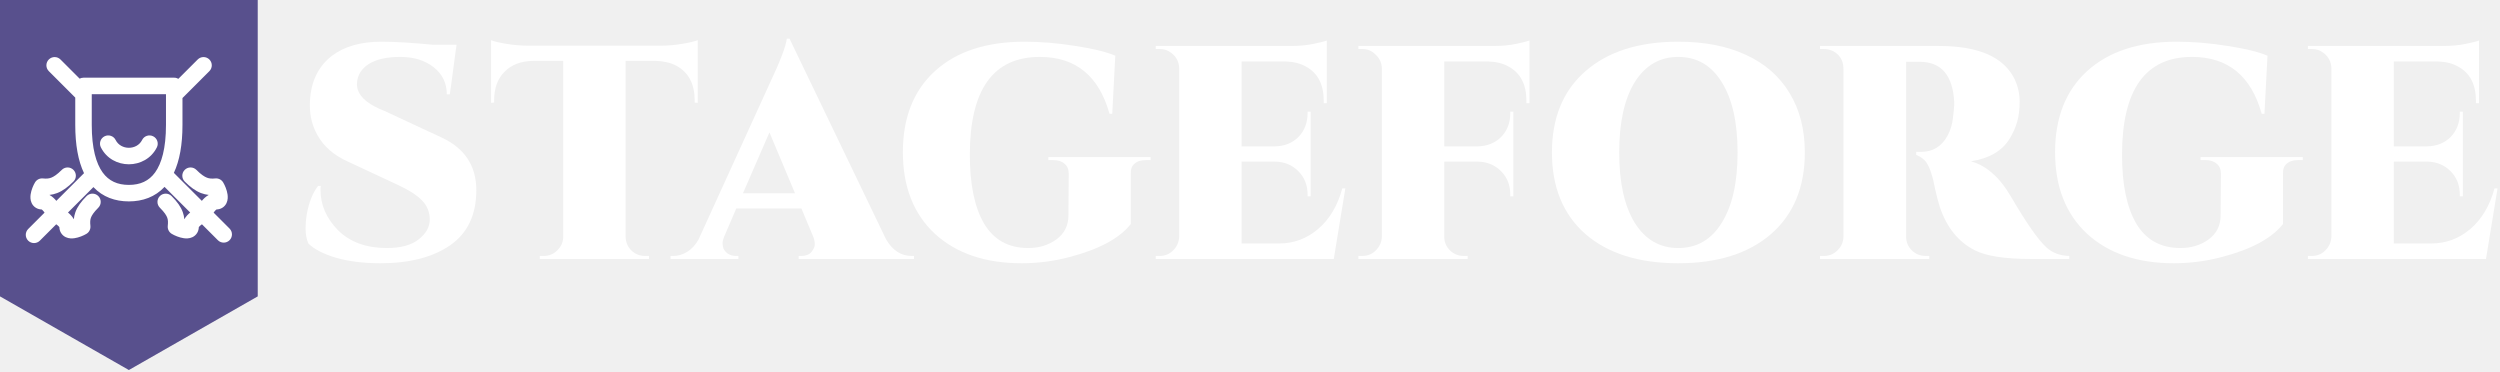
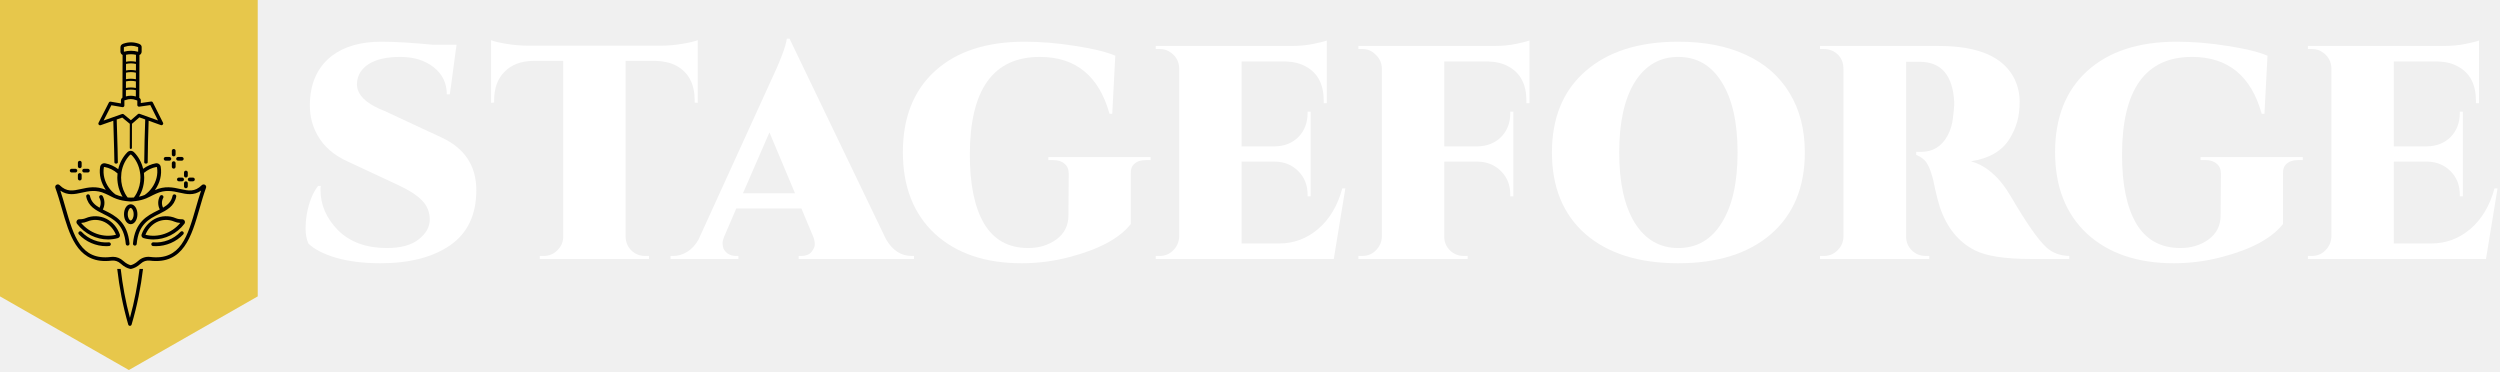
<svg xmlns="http://www.w3.org/2000/svg" width="679" height="101" viewBox="0 0 679 101" fill="none">
  <path d="M627.914 69.515C629.347 69.515 630.559 69.019 631.551 68.027C632.598 66.98 633.149 65.74 633.204 64.308V18.517C633.149 16.754 632.405 15.349 630.973 14.302C630.091 13.641 629.071 13.31 627.914 13.31H626.84V12.484H663.455C665.825 12.484 667.919 12.291 669.737 11.905C671.611 11.519 672.795 11.216 673.291 10.996V28.023H672.465V27.361C672.465 22.953 670.867 19.867 667.671 18.104C666.128 17.223 664.282 16.754 662.133 16.699H650.148V39.76H659.157C661.802 39.704 663.951 38.85 665.604 37.197C667.258 35.489 668.084 33.312 668.084 30.668V30.337H668.911V53.315H668.084V52.901C668.084 50.312 667.258 48.19 665.604 46.537C663.951 44.829 661.83 43.947 659.24 43.892H650.148V66.126H660.315C664.337 66.126 667.891 64.804 670.977 62.159C674.063 59.514 676.239 55.849 677.507 51.166H678.333L675.192 70.341H626.84V69.515H627.914Z" fill="white" />
  <path d="M590.395 71.499C580.531 71.499 572.679 68.826 566.838 63.481C561.053 58.081 558.16 50.697 558.16 41.33C558.16 31.907 561.08 24.551 566.921 19.261C572.762 13.971 580.862 11.326 591.221 11.326C595.685 11.326 600.286 11.712 605.024 12.484C609.763 13.2 613.372 14.082 615.852 15.129L615.026 30.916H614.282C611.416 20.611 605.107 15.459 595.354 15.459C582.68 15.459 576.344 24.331 576.344 42.074C576.344 50.119 577.638 56.345 580.228 60.754C582.873 65.162 586.868 67.366 592.213 67.366C595.134 67.366 597.668 66.594 599.817 65.052C602.021 63.454 603.123 61.277 603.123 58.522L603.206 47.198C603.206 45.986 602.82 45.077 602.049 44.471C601.333 43.809 600.313 43.479 598.991 43.479H597.668V42.652H625.44V43.479H624.2C622.823 43.479 621.776 43.809 621.059 44.471C620.343 45.077 620.012 45.986 620.067 47.198V60.836C616.982 64.749 611.389 67.752 603.289 69.846C599.101 70.948 594.803 71.499 590.395 71.499Z" fill="white" />
  <path d="M547.211 21.576C548.093 23.504 548.534 25.515 548.534 27.609C548.534 29.648 548.313 31.466 547.872 33.065C547.432 34.607 546.743 36.15 545.806 37.693C543.767 40.999 540.268 43.038 535.309 43.809C537.458 44.416 539.387 45.49 541.095 47.033C542.913 48.576 544.621 50.725 546.219 53.48C550.352 60.533 553.52 65.079 555.725 67.118C557.378 68.661 559.472 69.46 562.006 69.515V70.341H551.675C544.511 70.341 539.387 69.542 536.301 67.945C531.893 65.685 528.752 61.8 526.878 56.29C526.382 54.692 525.942 53.012 525.556 51.248C525.225 49.485 524.922 48.218 524.647 47.446C524.426 46.62 524.151 45.876 523.82 45.215C523.49 44.498 523.131 43.947 522.746 43.562C522.084 42.9 521.313 42.404 520.431 42.074V41.247H521.754C524.95 41.247 527.347 39.787 528.945 36.867C529.771 35.324 530.267 33.671 530.433 31.907C530.653 30.089 530.763 28.959 530.763 28.519C530.763 28.078 530.763 27.802 530.763 27.692C530.377 20.419 527.237 16.782 521.341 16.782H517.704V64.308C517.704 65.74 518.227 66.98 519.274 68.027C520.321 69.019 521.561 69.515 522.994 69.515H523.985V70.341H494.313V69.515H495.387C496.82 69.515 498.032 69.019 499.024 68.027C500.071 67.035 500.622 65.823 500.677 64.39V18.517C500.622 16.479 499.74 14.963 498.032 13.972C497.206 13.531 496.324 13.31 495.387 13.31H494.313V12.484H526.63C537.431 12.484 544.291 15.514 547.211 21.576Z" fill="white" />
  <path d="M455.808 11.326C462.916 11.326 469.032 12.511 474.157 14.881C479.336 17.25 483.304 20.721 486.059 25.295C488.814 29.813 490.192 35.186 490.192 41.413C490.192 50.835 487.133 58.219 481.017 63.564C474.901 68.854 466.498 71.499 455.808 71.499C445.118 71.499 436.715 68.854 430.598 63.564C424.537 58.219 421.506 50.835 421.506 41.413C421.506 31.99 424.537 24.634 430.598 19.344C436.715 13.999 445.118 11.326 455.808 11.326ZM443.988 60.506C446.853 65.079 450.793 67.366 455.808 67.366C460.877 67.366 464.817 65.079 467.627 60.506C470.492 55.932 471.925 49.568 471.925 41.413C471.925 33.257 470.492 26.893 467.627 22.32C464.817 17.746 460.877 15.459 455.808 15.459C450.793 15.459 446.853 17.746 443.988 22.32C441.178 26.893 439.773 33.257 439.773 41.413C439.773 49.568 441.178 55.932 443.988 60.506Z" fill="white" />
  <path d="M392.258 16.699V39.76H401.268C403.913 39.704 406.062 38.85 407.715 37.197C409.368 35.489 410.194 33.34 410.194 30.75V30.337H411.021V53.315H410.194V52.901C410.194 50.312 409.368 48.19 407.715 46.537C406.062 44.829 403.94 43.947 401.35 43.892H392.258V64.308C392.258 65.74 392.782 66.98 393.829 68.027C394.876 69.019 396.116 69.515 397.548 69.515H398.623V70.341H368.95V69.515H370.025C371.457 69.515 372.669 69.019 373.661 68.027C374.708 66.98 375.259 65.74 375.314 64.308V18.517C375.259 17.085 374.708 15.873 373.661 14.881C372.669 13.834 371.457 13.31 370.025 13.31H368.95V12.484H405.566C407.935 12.484 410.029 12.291 411.847 11.905C413.666 11.519 414.851 11.216 415.402 10.996V28.023H414.575V27.361C414.575 22.953 412.977 19.867 409.781 18.104C408.238 17.223 406.392 16.754 404.243 16.699H392.258Z" fill="white" />
  <path d="M314.976 69.515C316.408 69.515 317.621 69.019 318.613 68.027C319.66 66.98 320.211 65.74 320.266 64.308V18.517C320.211 16.754 319.467 15.349 318.034 14.302C317.152 13.641 316.133 13.31 314.976 13.31H313.901V12.484H350.517C352.886 12.484 354.98 12.291 356.799 11.905C358.672 11.519 359.857 11.216 360.353 10.996V28.023H359.526V27.361C359.526 22.953 357.928 19.867 354.732 18.104C353.189 17.223 351.344 16.754 349.195 16.699H337.21V39.76H346.219C348.864 39.704 351.013 38.85 352.666 37.197C354.319 35.489 355.146 33.312 355.146 30.668V30.337H355.972V53.315H355.146V52.901C355.146 50.312 354.319 48.19 352.666 46.537C351.013 44.829 348.891 43.947 346.302 43.892H337.21V66.126H347.376C351.399 66.126 354.953 64.804 358.038 62.159C361.124 59.514 363.301 55.849 364.568 51.166H365.395L362.254 70.341H313.901V69.515H314.976Z" fill="white" />
  <path d="M277.456 71.499C267.593 71.499 259.741 68.826 253.9 63.481C248.114 58.081 245.221 50.697 245.221 41.33C245.221 31.907 248.142 24.551 253.982 19.261C259.823 13.971 267.923 11.326 278.283 11.326C282.746 11.326 287.347 11.712 292.086 12.484C296.825 13.2 300.434 14.082 302.913 15.129L302.087 30.916H301.343C298.478 20.611 292.168 15.459 282.415 15.459C269.742 15.459 263.405 24.331 263.405 42.074C263.405 50.119 264.7 56.345 267.29 60.754C269.935 65.162 273.93 67.366 279.274 67.366C282.195 67.366 284.73 66.594 286.879 65.052C289.083 63.454 290.185 61.277 290.185 58.522L290.267 47.198C290.267 45.986 289.882 45.077 289.11 44.471C288.394 43.809 287.375 43.479 286.052 43.479H284.73V42.652H312.501V43.479H311.262C309.884 43.479 308.837 43.809 308.121 44.471C307.404 45.077 307.074 45.986 307.129 47.198V60.836C304.043 64.749 298.45 67.752 290.35 69.846C286.162 70.948 281.864 71.499 277.456 71.499Z" fill="white" />
  <path d="M247.581 69.515H248.242V70.341H216.916V69.515H217.66C218.872 69.515 219.781 69.157 220.388 68.44C220.994 67.669 221.297 66.98 221.297 66.374C221.297 65.713 221.159 65.024 220.883 64.308L217.66 56.621H199.972L196.666 64.308C196.39 65.024 196.253 65.603 196.253 66.043C196.253 66.484 196.335 66.98 196.501 67.531C196.721 68.027 197.134 68.496 197.74 68.936C198.402 69.322 199.09 69.515 199.807 69.515H200.551V70.341H182.119V69.515H182.863C184.13 69.515 185.37 69.157 186.582 68.44C187.849 67.669 188.896 66.539 189.723 65.052L208.981 22.815C211.902 16.644 213.472 12.539 213.693 10.5H214.436L240.638 64.969C242.401 67.999 244.715 69.515 247.581 69.515ZM201.79 52.488H215.924L208.981 35.957L201.79 52.488Z" fill="white" />
  <path d="M169.913 16.534V64.39C169.968 65.823 170.492 67.035 171.484 68.027C172.531 69.019 173.77 69.515 175.203 69.515H176.277V70.341H146.605V69.515H147.679C149.112 69.515 150.324 69.019 151.316 68.027C152.363 67.035 152.914 65.851 152.969 64.473V16.534H144.786C141.48 16.589 138.89 17.581 137.017 19.509C135.143 21.383 134.207 23.973 134.207 27.279V27.857L133.38 27.94V10.913C134.152 11.244 135.529 11.575 137.513 11.905C139.552 12.236 141.425 12.401 143.133 12.401H179.749C181.457 12.401 183.303 12.236 185.287 11.905C187.27 11.575 188.676 11.244 189.502 10.913V27.94L188.676 27.857V27.279C188.676 22.815 187.022 19.675 183.716 17.856C182.118 17.03 180.217 16.589 178.013 16.534H169.913Z" fill="white" />
  <path d="M129.369 51.662C129.369 58.329 126.999 63.316 122.261 66.622C117.522 69.873 111.213 71.499 103.333 71.499C98.759 71.499 94.737 71.003 91.265 70.011C87.794 68.964 85.287 67.669 83.744 66.126C83.248 64.914 83 63.619 83 62.241C83 60.809 83.11 59.431 83.331 58.109C83.937 54.858 84.956 52.323 86.389 50.505H87.133C87.078 50.835 87.05 51.193 87.05 51.579C87.05 55.657 88.648 59.321 91.844 62.572C95.095 65.768 99.503 67.366 105.069 67.366C108.816 67.366 111.681 66.594 113.665 65.052C115.703 63.454 116.723 61.663 116.723 59.679C116.723 57.64 116.034 55.904 114.656 54.472C113.279 53.039 111.047 51.606 107.961 50.174L94.489 43.892C90.687 42.184 87.932 39.787 86.224 36.701C84.846 34.277 84.157 31.604 84.157 28.684C84.157 22.733 86.168 18.214 90.191 15.129C93.552 12.594 98.016 11.326 103.581 11.326C107.218 11.326 111.874 11.602 117.549 12.153H123.996L122.178 25.626H121.351C121.351 22.595 120.167 20.143 117.797 18.269C115.428 16.396 112.397 15.459 108.705 15.459C105.069 15.459 102.231 16.093 100.192 17.36C98.208 18.628 97.134 20.308 96.969 22.402C96.748 24.992 98.401 27.196 101.928 29.015C102.534 29.345 103.333 29.703 104.325 30.089L119.781 37.28C126.173 40.2 129.369 44.994 129.369 51.662Z" fill="white" />
-   <path d="M0 80.5V0H70V80.5L35 100.5L0 80.5Z" fill="#58508D" />
-   <path d="M53.696 16.156C54.571 15.281 55.989 15.281 56.864 16.156C57.739 17.031 57.739 18.448 56.864 19.323L49.56 26.627V33.929C49.56 39.286 48.784 43.627 47.22 46.952L54.82 54.553C55.226 54.057 55.855 53.395 56.693 52.94C56.013 52.869 55.314 52.715 54.589 52.435C53.095 51.857 51.689 50.823 50.171 49.305C49.297 48.43 49.297 47.012 50.171 46.138C51.046 45.263 52.464 45.262 53.339 46.137C54.622 47.42 55.515 47.989 56.204 48.256C56.852 48.506 57.499 48.56 58.466 48.464C59.328 48.378 60.163 48.797 60.609 49.54C61.07 50.308 61.623 51.58 61.799 52.79C61.881 53.357 61.939 54.281 61.519 55.163C61.285 55.653 60.904 56.126 60.343 56.459C59.833 56.761 59.294 56.876 58.804 56.892C58.795 56.897 58.784 56.904 58.772 56.912C58.649 56.996 58.469 57.161 58.251 57.435C58.17 57.536 58.093 57.642 58.018 57.75L62.344 62.076C63.218 62.951 63.218 64.369 62.344 65.244C61.469 66.118 60.051 66.119 59.177 65.244L54.85 60.917C54.742 60.991 54.638 61.069 54.537 61.149C54.265 61.366 54.1 61.546 54.017 61.667C54.008 61.68 54.001 61.691 53.995 61.7C53.98 62.191 53.865 62.73 53.563 63.239C53.231 63.8 52.757 64.181 52.269 64.414C51.387 64.835 50.463 64.778 49.895 64.696C48.684 64.522 47.41 63.971 46.641 63.509C45.897 63.063 45.478 62.228 45.565 61.365C45.67 60.313 45.637 59.72 45.43 59.142C45.211 58.532 44.708 57.701 43.422 56.415C42.547 55.54 42.547 54.122 43.422 53.247C44.297 52.372 45.715 52.373 46.59 53.248C48.105 54.764 49.113 56.143 49.645 57.628C49.884 58.292 50.01 58.931 50.065 59.548C50.519 58.732 51.165 58.119 51.652 57.72L44.69 50.757C42.133 53.494 38.753 54.7 35 54.7C31.275 54.7 27.918 53.512 25.369 50.817L18.466 57.72C18.953 58.119 19.6 58.732 20.054 59.548C20.11 58.931 20.236 58.292 20.475 57.628C21.008 56.143 22.015 54.764 23.53 53.248C24.405 52.373 25.823 52.372 26.698 53.247C27.573 54.122 27.573 55.54 26.698 56.415C25.413 57.701 24.909 58.532 24.69 59.142C24.483 59.72 24.451 60.313 24.556 61.365C24.642 62.228 24.223 63.063 23.48 63.509C22.71 63.971 21.436 64.522 20.225 64.696C19.656 64.778 18.733 64.835 17.852 64.414C17.363 64.181 16.89 63.8 16.557 63.239C16.255 62.73 16.14 62.191 16.125 61.7C16.119 61.691 16.112 61.68 16.104 61.667C16.02 61.546 15.855 61.367 15.583 61.149C15.482 61.069 15.376 60.992 15.269 60.918L10.823 65.364C9.949 66.239 8.531 66.238 7.656 65.364C6.781 64.49 6.782 63.071 7.656 62.196L12.101 57.75C12.026 57.642 11.95 57.536 11.869 57.435C11.651 57.161 11.471 56.996 11.349 56.912C11.336 56.904 11.325 56.897 11.316 56.892C10.826 56.876 10.287 56.761 9.777 56.459C9.216 56.126 8.835 55.653 8.602 55.163C8.181 54.281 8.239 53.357 8.321 52.79C8.497 51.58 9.05 50.308 9.511 49.54C9.957 48.797 10.792 48.378 11.654 48.464C12.621 48.56 13.268 48.506 13.916 48.256C14.605 47.989 15.498 47.42 16.781 46.137C17.656 45.262 19.075 45.263 19.949 46.138C20.823 47.012 20.823 48.43 19.949 49.305C18.431 50.823 17.024 51.857 15.53 52.435C14.806 52.715 14.107 52.869 13.427 52.94C14.265 53.395 14.893 54.057 15.299 54.553L22.818 47.033C21.229 43.698 20.44 39.329 20.44 33.929V26.508L13.256 19.323C12.382 18.448 12.382 17.031 13.256 16.156C14.131 15.282 15.549 15.281 16.424 16.156L21.629 21.361C21.942 21.195 22.3 21.101 22.68 21.101H47.32C47.731 21.101 48.115 21.212 48.446 21.405L53.696 16.156ZM24.92 33.929C24.92 40.33 26.122 44.413 27.882 46.845C29.552 49.151 31.904 50.22 35 50.22C38.096 50.22 40.447 49.151 42.117 46.845C43.877 44.413 45.08 40.33 45.08 33.929V25.579H24.92V33.929ZM38.597 38.018C39.15 36.911 40.495 36.464 41.602 37.017C42.708 37.57 43.158 38.916 42.605 40.023C39.539 46.153 30.462 46.153 27.396 40.023C26.843 38.916 27.291 37.57 28.398 37.017C29.504 36.463 30.85 36.911 31.403 38.018C32.818 40.847 37.182 40.847 38.597 38.018Z" fill="white" />
+   <path d="M0 80.5V0H70V80.5L35 100.5L0 80.5Z" fill="#E7C74B" />
+   <path d="M47.691 41.966C47.691 42.244 47.462 42.47 47.181 42.47C46.9 42.47 46.671 42.244 46.671 41.966V40.967C46.671 40.69 46.9 40.463 47.181 40.463C47.462 40.463 47.691 40.69 47.691 40.967V41.966ZM47.181 43.8C46.9 43.8 46.671 44.026 46.671 44.304V45.302C46.671 45.58 46.9 45.806 47.181 45.806C47.462 45.806 47.691 45.58 47.691 45.302V44.304C47.691 44.026 47.462 43.8 47.181 43.8ZM48.363 43.638H49.374C49.655 43.638 49.884 43.412 49.884 43.134C49.884 42.856 49.655 42.63 49.374 42.63H48.363C48.082 42.63 47.853 42.856 47.853 43.134C47.853 43.414 48.082 43.638 48.363 43.638ZM44.986 43.638H45.997C46.278 43.638 46.507 43.412 46.507 43.134C46.507 42.856 46.278 42.63 45.997 42.63H44.986C44.705 42.63 44.476 42.856 44.476 43.134C44.476 43.414 44.703 43.638 44.986 43.638ZM22.176 44.178C22.176 43.9 21.947 43.673 21.665 43.673C21.384 43.673 21.155 43.9 21.155 44.178V45.176C21.155 45.454 21.384 45.681 21.665 45.681C21.947 45.681 22.176 45.454 22.176 45.176V44.178ZM21.665 47.012C21.384 47.012 21.155 47.238 21.155 47.516V48.515C21.155 48.792 21.384 49.019 21.665 49.019C21.947 49.019 22.176 48.792 22.176 48.515V47.516C22.176 47.238 21.947 47.012 21.665 47.012ZM22.848 46.85H23.858C24.139 46.85 24.369 46.624 24.369 46.346C24.369 46.068 24.139 45.842 23.858 45.842H22.848C22.567 45.842 22.337 46.068 22.337 46.346C22.337 46.626 22.567 46.85 22.848 46.85ZM19.471 45.842C19.19 45.842 18.96 46.068 18.96 46.346C18.96 46.624 19.19 46.85 19.471 46.85H20.481C20.762 46.85 20.992 46.624 20.992 46.346C20.992 46.068 20.762 45.842 20.481 45.842H19.471ZM51.002 46.85C51.002 46.573 50.773 46.346 50.492 46.346C50.211 46.346 49.982 46.573 49.982 46.85V47.717C49.982 47.995 50.211 48.221 50.492 48.221C50.773 48.221 51.002 47.995 51.002 47.717V46.85ZM50.492 49.251C50.211 49.251 49.982 49.478 49.982 49.755V50.622C49.982 50.9 50.211 51.126 50.492 51.126C50.773 51.126 51.002 50.9 51.002 50.622V49.755C51.002 49.476 50.773 49.251 50.492 49.251ZM51.523 49.241H52.4C52.681 49.241 52.91 49.015 52.91 48.737C52.91 48.459 52.681 48.233 52.4 48.233H51.523C51.242 48.233 51.013 48.459 51.013 48.737C51.013 49.015 51.242 49.241 51.523 49.241ZM48.584 49.241H49.462C49.743 49.241 49.972 49.015 49.972 48.737C49.972 48.459 49.743 48.233 49.462 48.233H48.584C48.303 48.233 48.074 48.459 48.074 48.737C48.074 49.015 48.301 49.241 48.584 49.241ZM55.96 51L55.958 51.004C55.292 52.832 54.732 54.779 54.19 56.664C52.033 64.166 49.802 71.924 40.68 70.786C39.799 70.67 38.916 70.959 38.252 71.576C37.254 72.493 36.371 72.85 35.806 72.988C35.749 73.004 35.685 73.017 35.627 73.027L35.527 73.047L35.398 73.033C35.314 73.017 35.248 73.004 35.176 72.984C34.624 72.848 33.741 72.49 32.749 71.578C32.079 70.959 31.194 70.672 30.315 70.786C29.713 70.861 29.139 70.896 28.594 70.896C20.896 70.896 18.817 63.666 16.801 56.659C16.259 54.776 15.699 52.83 15.035 51.004C14.934 50.669 15.057 50.352 15.334 50.185C15.609 50.02 15.952 50.057 16.186 50.28C18.109 52.202 19.828 51.82 22.002 51.339C23.93 50.912 26.107 50.433 28.734 51.556C27.416 49.693 26.854 47.422 27.197 45.315C27.314 44.653 27.9 44.243 28.564 44.357C29.854 44.596 31.064 45.143 32.117 45.949C32.515 44.186 33.376 42.577 34.594 41.35C34.842 41.102 35.164 40.964 35.505 40.964C35.844 40.964 36.167 41.102 36.414 41.35C37.616 42.557 38.471 44.131 38.878 45.85C39.907 45.094 41.069 44.58 42.287 44.359C42.608 44.304 42.925 44.371 43.18 44.55C43.435 44.728 43.602 44.999 43.654 45.315C44.003 47.428 43.439 49.71 42.109 51.58C42.093 51.603 42.074 51.623 42.058 51.647C44.771 50.406 47.013 50.902 48.995 51.341C51.17 51.824 52.888 52.206 54.806 50.291C55.049 50.059 55.406 50.024 55.681 50.199C55.952 50.368 56.068 50.699 55.96 51ZM35.53 54.689H35.506L35.518 54.705L35.53 54.689ZM39.09 46.965C39.142 47.374 39.168 47.794 39.168 48.239C39.168 48.808 39.116 49.369 39.026 49.921C39.024 49.933 39.022 49.947 39.02 49.958C38.835 51.057 38.476 52.105 37.958 53.054C37.95 53.07 37.94 53.086 37.93 53.102C37.87 53.21 37.812 53.32 37.748 53.426C37.758 53.425 37.768 53.423 37.778 53.421C38.017 53.367 38.255 53.304 38.488 53.233C38.504 53.228 38.522 53.224 38.538 53.22C38.789 53.143 39.038 53.056 39.281 52.96C40.061 52.424 40.73 51.764 41.271 51L41.273 50.998C42.453 49.344 42.953 47.331 42.646 45.476C42.638 45.428 42.618 45.393 42.588 45.371C42.558 45.35 42.517 45.344 42.469 45.352C41.249 45.572 40.085 46.128 39.09 46.965ZM33.004 46.74L32.974 46.969C32.92 47.392 32.892 47.819 32.892 48.235C32.888 49.785 33.265 51.28 33.971 52.574C33.979 52.588 33.989 52.603 33.997 52.617C34.104 52.812 34.22 53.005 34.343 53.19C34.361 53.218 34.381 53.245 34.401 53.273C34.487 53.399 34.579 53.519 34.67 53.639C35.234 53.687 35.803 53.687 36.367 53.639C36.389 53.61 36.411 53.58 36.432 53.551C36.546 53.397 36.658 53.243 36.76 53.082C36.779 53.05 36.797 53.019 36.817 52.987C36.925 52.814 37.029 52.637 37.124 52.456C37.134 52.438 37.142 52.418 37.15 52.401C37.796 51.148 38.143 49.716 38.143 48.235C38.143 47.735 38.107 47.282 38.033 46.846C37.764 45.001 36.933 43.303 35.687 42.055C35.633 42 35.569 41.97 35.506 41.97C35.442 41.97 35.378 42 35.322 42.055C34.106 43.282 33.293 44.938 33.004 46.74ZM29.583 50.998C30.085 51.699 30.686 52.31 31.365 52.812C31.664 52.944 31.967 53.058 32.274 53.159C32.314 53.173 32.354 53.182 32.396 53.196C32.665 53.281 32.938 53.356 33.215 53.419C33.239 53.425 33.265 53.431 33.289 53.434C33.265 53.397 33.245 53.356 33.223 53.316C33.143 53.18 33.066 53.044 32.992 52.905C32.958 52.84 32.926 52.771 32.892 52.704C32.629 52.17 32.414 51.609 32.248 51.028C32.24 51.002 32.232 50.979 32.227 50.953C32.175 50.762 32.129 50.567 32.089 50.372L32.065 50.254C32.025 50.049 31.989 49.844 31.961 49.637C31.959 49.626 31.959 49.616 31.957 49.604C31.898 49.155 31.86 48.7 31.86 48.239C31.86 47.863 31.886 47.481 31.925 47.099C30.907 46.195 29.687 45.592 28.383 45.35C28.252 45.328 28.214 45.423 28.204 45.48C27.903 47.333 28.405 49.346 29.583 50.998ZM54.608 51.778C52.617 53.176 50.666 52.743 48.77 52.322C46.838 51.892 44.841 51.449 42.389 52.599C41.829 52.84 41.327 53.096 40.774 53.381C40.459 53.551 40.111 53.714 39.716 53.876C38.823 54.234 37.878 54.472 36.907 54.596L36.905 54.599L36.837 54.606C36.789 54.612 36.744 54.622 36.696 54.626C36.644 54.632 36.59 54.634 36.538 54.638L35.48 54.752L35.494 54.734L34.627 54.65C34.529 54.642 34.431 54.636 34.334 54.626C34.284 54.62 34.232 54.61 34.182 54.604L34.122 54.599L34.12 54.596C33.03 54.467 31.945 54.175 30.895 53.714C30.662 53.604 30.441 53.499 30.223 53.385C29.759 53.141 29.212 52.857 28.625 52.607C26.159 51.449 24.159 51.892 22.228 52.322C20.33 52.743 18.378 53.176 16.385 51.772C16.893 53.283 17.346 54.855 17.785 56.385C20.013 64.127 21.935 70.813 30.186 69.785C30.355 69.763 30.526 69.752 30.696 69.752C31.701 69.752 32.681 70.134 33.445 70.839C34.322 71.644 35.072 71.918 35.44 72.009C35.464 72.015 35.482 72.02 35.5 72.024C35.516 72.02 35.53 72.016 35.546 72.013C35.929 71.918 36.676 71.646 37.557 70.839C38.444 70.016 39.63 69.629 40.815 69.785C49.065 70.817 50.985 64.129 53.212 56.389C53.648 54.864 54.098 53.299 54.608 51.778ZM50.145 59.961C50.285 60.221 50.265 60.528 50.091 60.767C48.034 63.489 44.857 65.038 41.649 65.038C40.756 65.038 39.859 64.918 38.984 64.668C38.779 64.611 38.605 64.471 38.506 64.284C38.406 64.095 38.388 63.871 38.458 63.672C39.11 61.822 40.433 60.278 42.09 59.435C43.838 58.553 45.945 58.486 47.727 59.254C48.212 59.463 48.772 59.559 49.444 59.55C49.753 59.552 50.006 59.701 50.145 59.961ZM48.967 60.55C48.353 60.515 47.811 60.392 47.319 60.18C45.813 59.53 44.031 59.587 42.554 60.333C41.199 61.023 40.1 62.265 39.508 63.766C42.907 64.625 46.623 63.355 48.967 60.55ZM32.541 63.672C32.611 63.873 32.595 64.097 32.493 64.286C32.394 64.473 32.218 64.613 32.015 64.67C31.142 64.918 30.245 65.038 29.352 65.038C26.144 65.038 22.969 63.49 20.914 60.777C20.734 60.528 20.714 60.221 20.854 59.961C20.993 59.701 21.252 59.532 21.559 59.551C22.219 59.557 22.787 59.465 23.272 59.256C25.054 58.488 27.161 58.553 28.909 59.435C30.566 60.278 31.889 61.822 32.541 63.672ZM31.489 63.766C30.899 62.265 29.798 61.023 28.443 60.331C26.968 59.587 25.185 59.528 23.68 60.178C23.186 60.391 22.644 60.513 22.032 60.548C24.372 63.351 28.09 64.625 31.489 63.766ZM43.192 58.124C45.315 57.062 47.319 56.06 47.871 53.385C47.926 53.114 47.749 52.846 47.472 52.791C47.197 52.735 46.926 52.911 46.87 53.184C46.543 54.774 45.558 55.658 44.291 56.403C43.872 55.579 43.88 54.543 44.334 53.746C44.472 53.503 44.386 53.196 44.139 53.058C43.892 52.922 43.581 53.007 43.443 53.251C42.819 54.346 42.815 55.766 43.398 56.889C43.178 57.001 42.957 57.114 42.73 57.226C40.017 58.583 36.642 60.271 36.113 66.163C36.09 66.441 36.297 66.685 36.576 66.711C36.592 66.713 36.606 66.713 36.622 66.713C36.883 66.713 37.106 66.516 37.13 66.254C37.608 60.917 40.447 59.497 43.192 58.124ZM28.558 57.224C28.343 57.117 28.134 57.011 27.926 56.905C28.518 55.778 28.518 54.35 27.891 53.247C27.753 53.005 27.442 52.918 27.195 53.054C26.95 53.19 26.862 53.499 27 53.742C27.458 54.547 27.462 55.593 27.031 56.42C25.748 55.674 24.747 54.785 24.418 53.182C24.362 52.909 24.091 52.733 23.816 52.788C23.539 52.844 23.361 53.109 23.417 53.383C23.968 56.058 25.973 57.062 28.096 58.122C30.841 59.495 33.678 60.915 34.158 66.248C34.182 66.51 34.405 66.707 34.666 66.707C34.682 66.707 34.696 66.707 34.712 66.705C34.993 66.681 35.2 66.435 35.175 66.157C34.646 60.268 31.271 58.581 28.558 57.224ZM35.5 60.893C34.479 60.893 33.678 59.703 33.678 58.185C33.678 56.666 34.477 55.477 35.5 55.477C36.52 55.477 37.322 56.666 37.322 58.185C37.322 59.703 36.52 60.893 35.5 60.893ZM36.301 58.185C36.301 57.147 35.827 56.485 35.5 56.485C35.173 56.485 34.698 57.147 34.698 58.185C34.698 59.223 35.173 59.885 35.5 59.885C35.827 59.885 36.301 59.223 36.301 58.185ZM49.023 62.973C47.187 64.958 44.357 66.051 41.645 65.82C41.364 65.797 41.117 66.002 41.093 66.279C41.069 66.557 41.277 66.801 41.558 66.825C41.823 66.847 42.09 66.858 42.355 66.858C45.124 66.858 47.909 65.669 49.775 63.652C49.964 63.447 49.95 63.128 49.743 62.939C49.535 62.752 49.215 62.768 49.023 62.973ZM29.552 65.82C26.839 66.049 24.01 64.958 22.174 62.973C21.985 62.768 21.662 62.752 21.452 62.941C21.245 63.128 21.229 63.447 21.42 63.654C23.286 65.671 26.071 66.861 28.84 66.861C29.107 66.861 29.372 66.849 29.637 66.827C29.918 66.803 30.126 66.559 30.102 66.281C30.08 66.002 29.833 65.797 29.552 65.82Z" fill="black" />
+   <path fill-rule="evenodd" clip-rule="evenodd" d="M33.555 11.844C34.927 11.38 36.302 11.385 37.651 11.86C37.847 11.929 38.008 12.015 38.135 12.116C38.362 12.297 38.475 12.529 38.474 12.808L38.471 14.024C38.47 14.34 38.312 14.654 38.062 14.839C38.005 14.881 37.939 14.894 37.877 14.921L37.839 26.576C37.874 26.596 37.91 26.61 37.941 26.635C38.115 26.774 38.243 26.968 38.241 27.253L38.24 27.98L41.029 27.576C41.161 27.555 41.292 27.593 41.392 27.673C41.443 27.714 41.485 27.766 41.516 27.827L44.281 33.34C44.366 33.51 44.337 33.712 44.21 33.854C44.08 33.994 43.878 34.044 43.699 33.98L40.372 32.782C40.183 38.72 40.2 38.144 40.114 44.084C40.114 44.084 40.126 44.446 39.643 44.446C39.161 44.446 39.173 44.084 39.173 44.084C39.261 38.032 39.245 38.497 39.442 32.447L37.854 31.876L35.862 33.607C35.856 33.614 35.85 33.616 35.844 33.619L35.832 40.101C35.832 40.101 35.866 40.463 35.5 40.463C35.207 40.463 35.245 40.101 35.245 40.101L35.257 33.622L35.25 33.617L33.207 31.933L31.7 32.462C31.915 38.506 32.006 43.722 32.006 44.084C32.006 44.446 31.537 44.446 31.537 44.446C31.473 44.446 31.068 44.446 31.068 44.084C31.068 43.722 30.974 38.726 30.77 32.791L27.34 34C27.16 34.063 26.959 34.011 26.832 33.87C26.705 33.728 26.677 33.524 26.765 33.354L29.566 27.857C29.66 27.674 29.863 27.575 30.066 27.61L32.844 28.088L32.848 27.229C32.849 26.936 33.015 26.683 33.256 26.509L33.295 14.921C33.231 14.895 33.17 14.861 33.112 14.819C32.869 14.635 32.707 14.312 32.708 14.001L32.712 12.785L32.721 12.789C32.724 12.348 33.006 12.03 33.555 11.844ZM36.964 27.186C35.986 26.826 35.059 26.823 34.123 27.176C34.068 27.198 34.012 27.208 33.953 27.208C33.866 27.207 33.806 27.239 33.786 27.26L33.782 28.646C33.783 28.662 33.775 28.677 33.772 28.694C33.774 28.705 33.777 28.715 33.776 28.725C33.772 28.744 33.763 28.759 33.757 28.776C33.748 28.805 33.739 28.834 33.724 28.861C33.709 28.889 33.692 28.913 33.675 28.935C33.655 28.959 33.635 28.979 33.612 28.998C33.588 29.018 33.565 29.033 33.538 29.048C33.513 29.061 33.488 29.073 33.459 29.082C33.429 29.092 33.399 29.097 33.367 29.1C33.351 29.102 33.333 29.11 33.315 29.109C33.303 29.111 33.292 29.102 33.278 29.101C33.263 29.1 33.249 29.104 33.237 29.102L30.253 28.585L28.136 32.738L33.15 30.971C33.17 30.965 33.187 30.967 33.205 30.963C33.236 30.956 33.268 30.949 33.301 30.949C33.331 30.948 33.358 30.951 33.387 30.956C33.416 30.961 33.445 30.966 33.473 30.978C33.502 30.99 33.528 31.003 33.554 31.021C33.569 31.029 33.586 31.032 33.602 31.044L33.609 31.05L35.549 32.652L37.449 31.003C37.467 30.985 37.491 30.979 37.514 30.964C37.533 30.95 37.552 30.936 37.573 30.927C37.612 30.911 37.65 30.905 37.688 30.899C37.704 30.897 37.722 30.89 37.74 30.89C37.798 30.886 37.857 30.895 37.911 30.914C37.911 30.914 37.913 30.913 37.915 30.914L42.916 32.714L40.823 28.54L40.817 28.542L37.825 28.972C37.813 28.973 37.802 28.969 37.79 28.97C37.78 28.969 37.768 28.974 37.756 28.975C37.738 28.975 37.72 28.965 37.7 28.963C37.669 28.96 37.638 28.954 37.608 28.945C37.579 28.936 37.555 28.92 37.529 28.906C37.503 28.893 37.479 28.878 37.455 28.858C37.434 28.838 37.416 28.816 37.397 28.794C37.377 28.77 37.362 28.747 37.347 28.721C37.332 28.694 37.323 28.665 37.315 28.634C37.311 28.616 37.299 28.599 37.297 28.579C37.295 28.567 37.301 28.556 37.299 28.544C37.3 28.534 37.295 28.523 37.294 28.511L37.296 27.32C37.227 27.283 37.098 27.235 37.005 27.2L36.964 27.186ZM36.899 24.486C35.997 24.285 35.094 24.283 34.2 24.481L34.194 26.189C35.081 25.935 35.985 25.941 36.893 26.202L36.899 24.486ZM36.91 22.113C36.008 21.912 35.105 21.911 34.211 22.109L34.206 23.89C35.099 23.709 36.002 23.711 36.903 23.896L36.905 23.894L36.91 22.113ZM36.917 19.739C36.015 19.538 35.111 19.536 34.217 19.735L34.211 21.516C35.105 21.336 36.008 21.337 36.908 21.522L36.91 21.52L36.917 19.739ZM36.925 17.367C36.023 17.166 35.12 17.165 34.226 17.363L34.219 19.143C35.113 18.963 36.016 18.965 36.916 19.15L36.918 19.148L36.925 17.367ZM36.931 14.881C36.031 14.682 35.128 14.68 34.233 14.87L34.227 16.771C35.121 16.591 36.024 16.593 36.925 16.778L36.931 14.881ZM37.326 12.731C36.168 12.322 35.031 12.319 33.85 12.72V12.724C33.726 12.767 33.671 12.799 33.65 12.816L33.646 14.008C33.645 14.018 33.648 14.032 33.654 14.044C34.931 13.701 36.226 13.703 37.513 14.055C37.517 14.041 37.52 14.028 37.521 14.018L37.525 12.825C37.503 12.808 37.449 12.775 37.326 12.731Z" fill="black" />
+   <path d="M38.844 73.047C38.237 78.003 37.276 83.01 35.737 88.167C35.677 88.366 35.493 88.5 35.284 88.5C35.075 88.5 34.892 88.364 34.834 88.165C33.346 83.072 32.422 78.057 31.839 73.047H32.785C33.302 77.456 34.085 81.865 35.29 86.323C36.539 81.817 37.356 77.414 37.895 73.047H38.844Z" fill="black" />
</svg>
